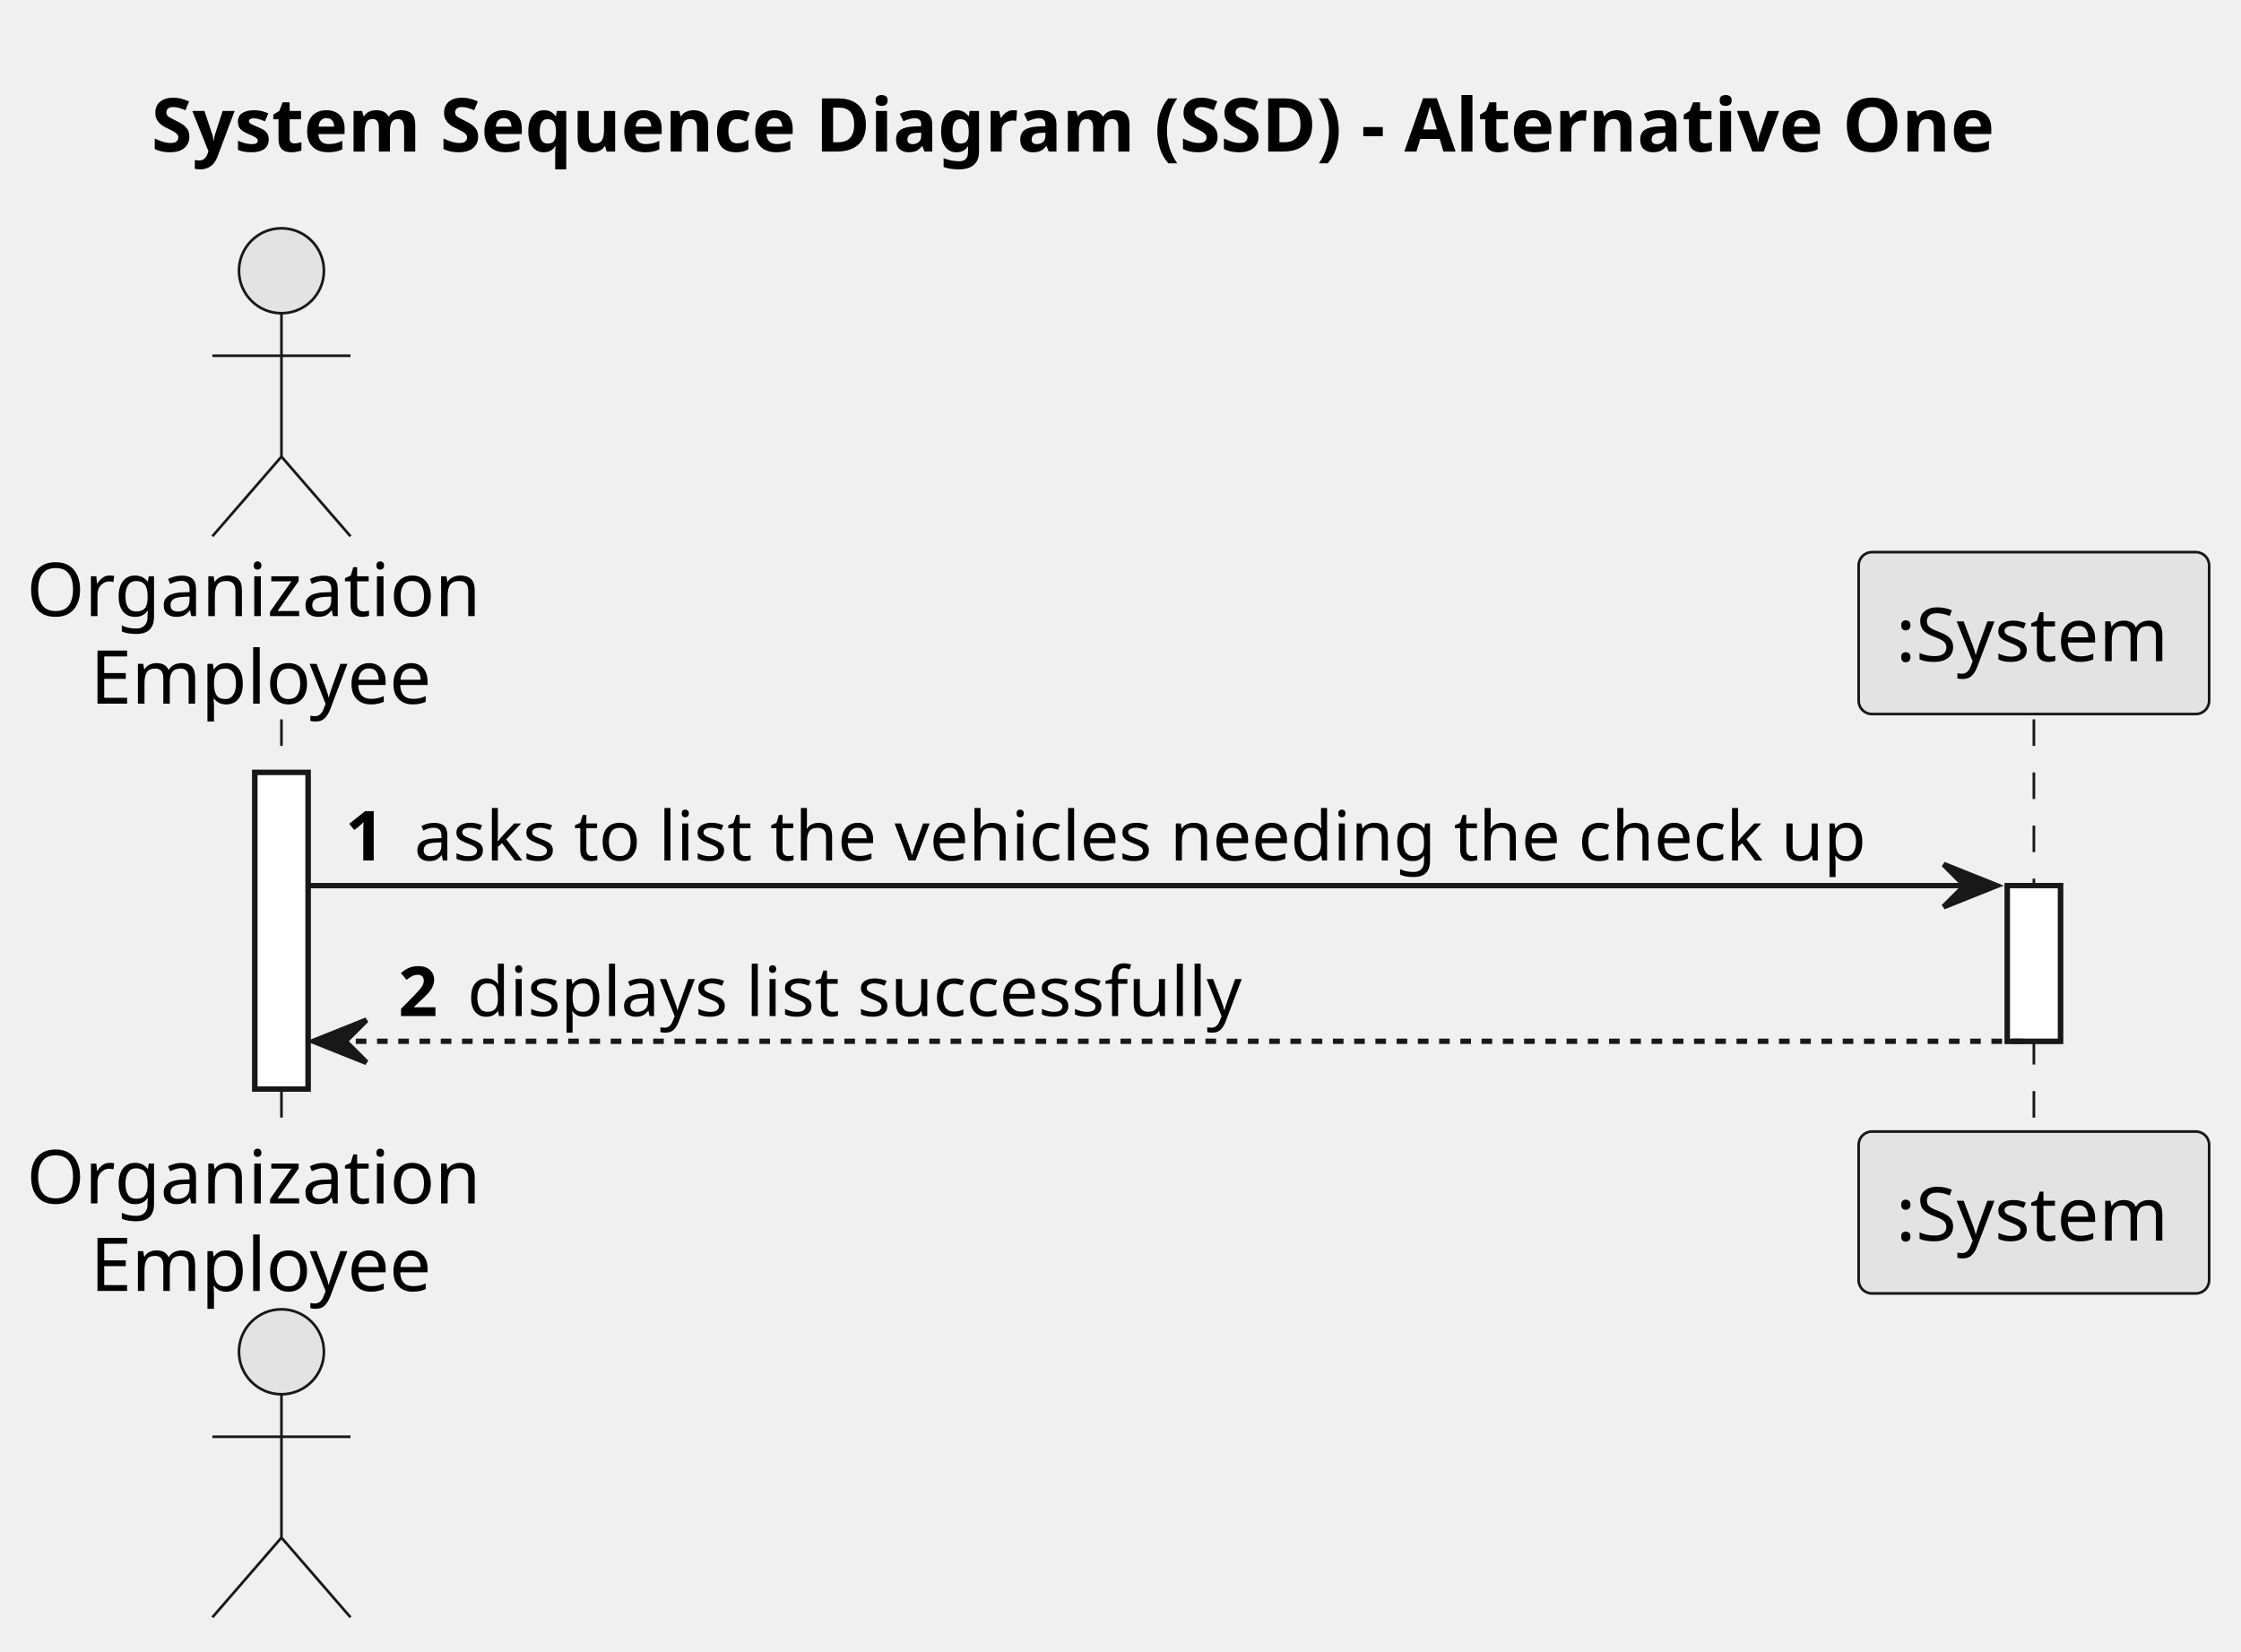
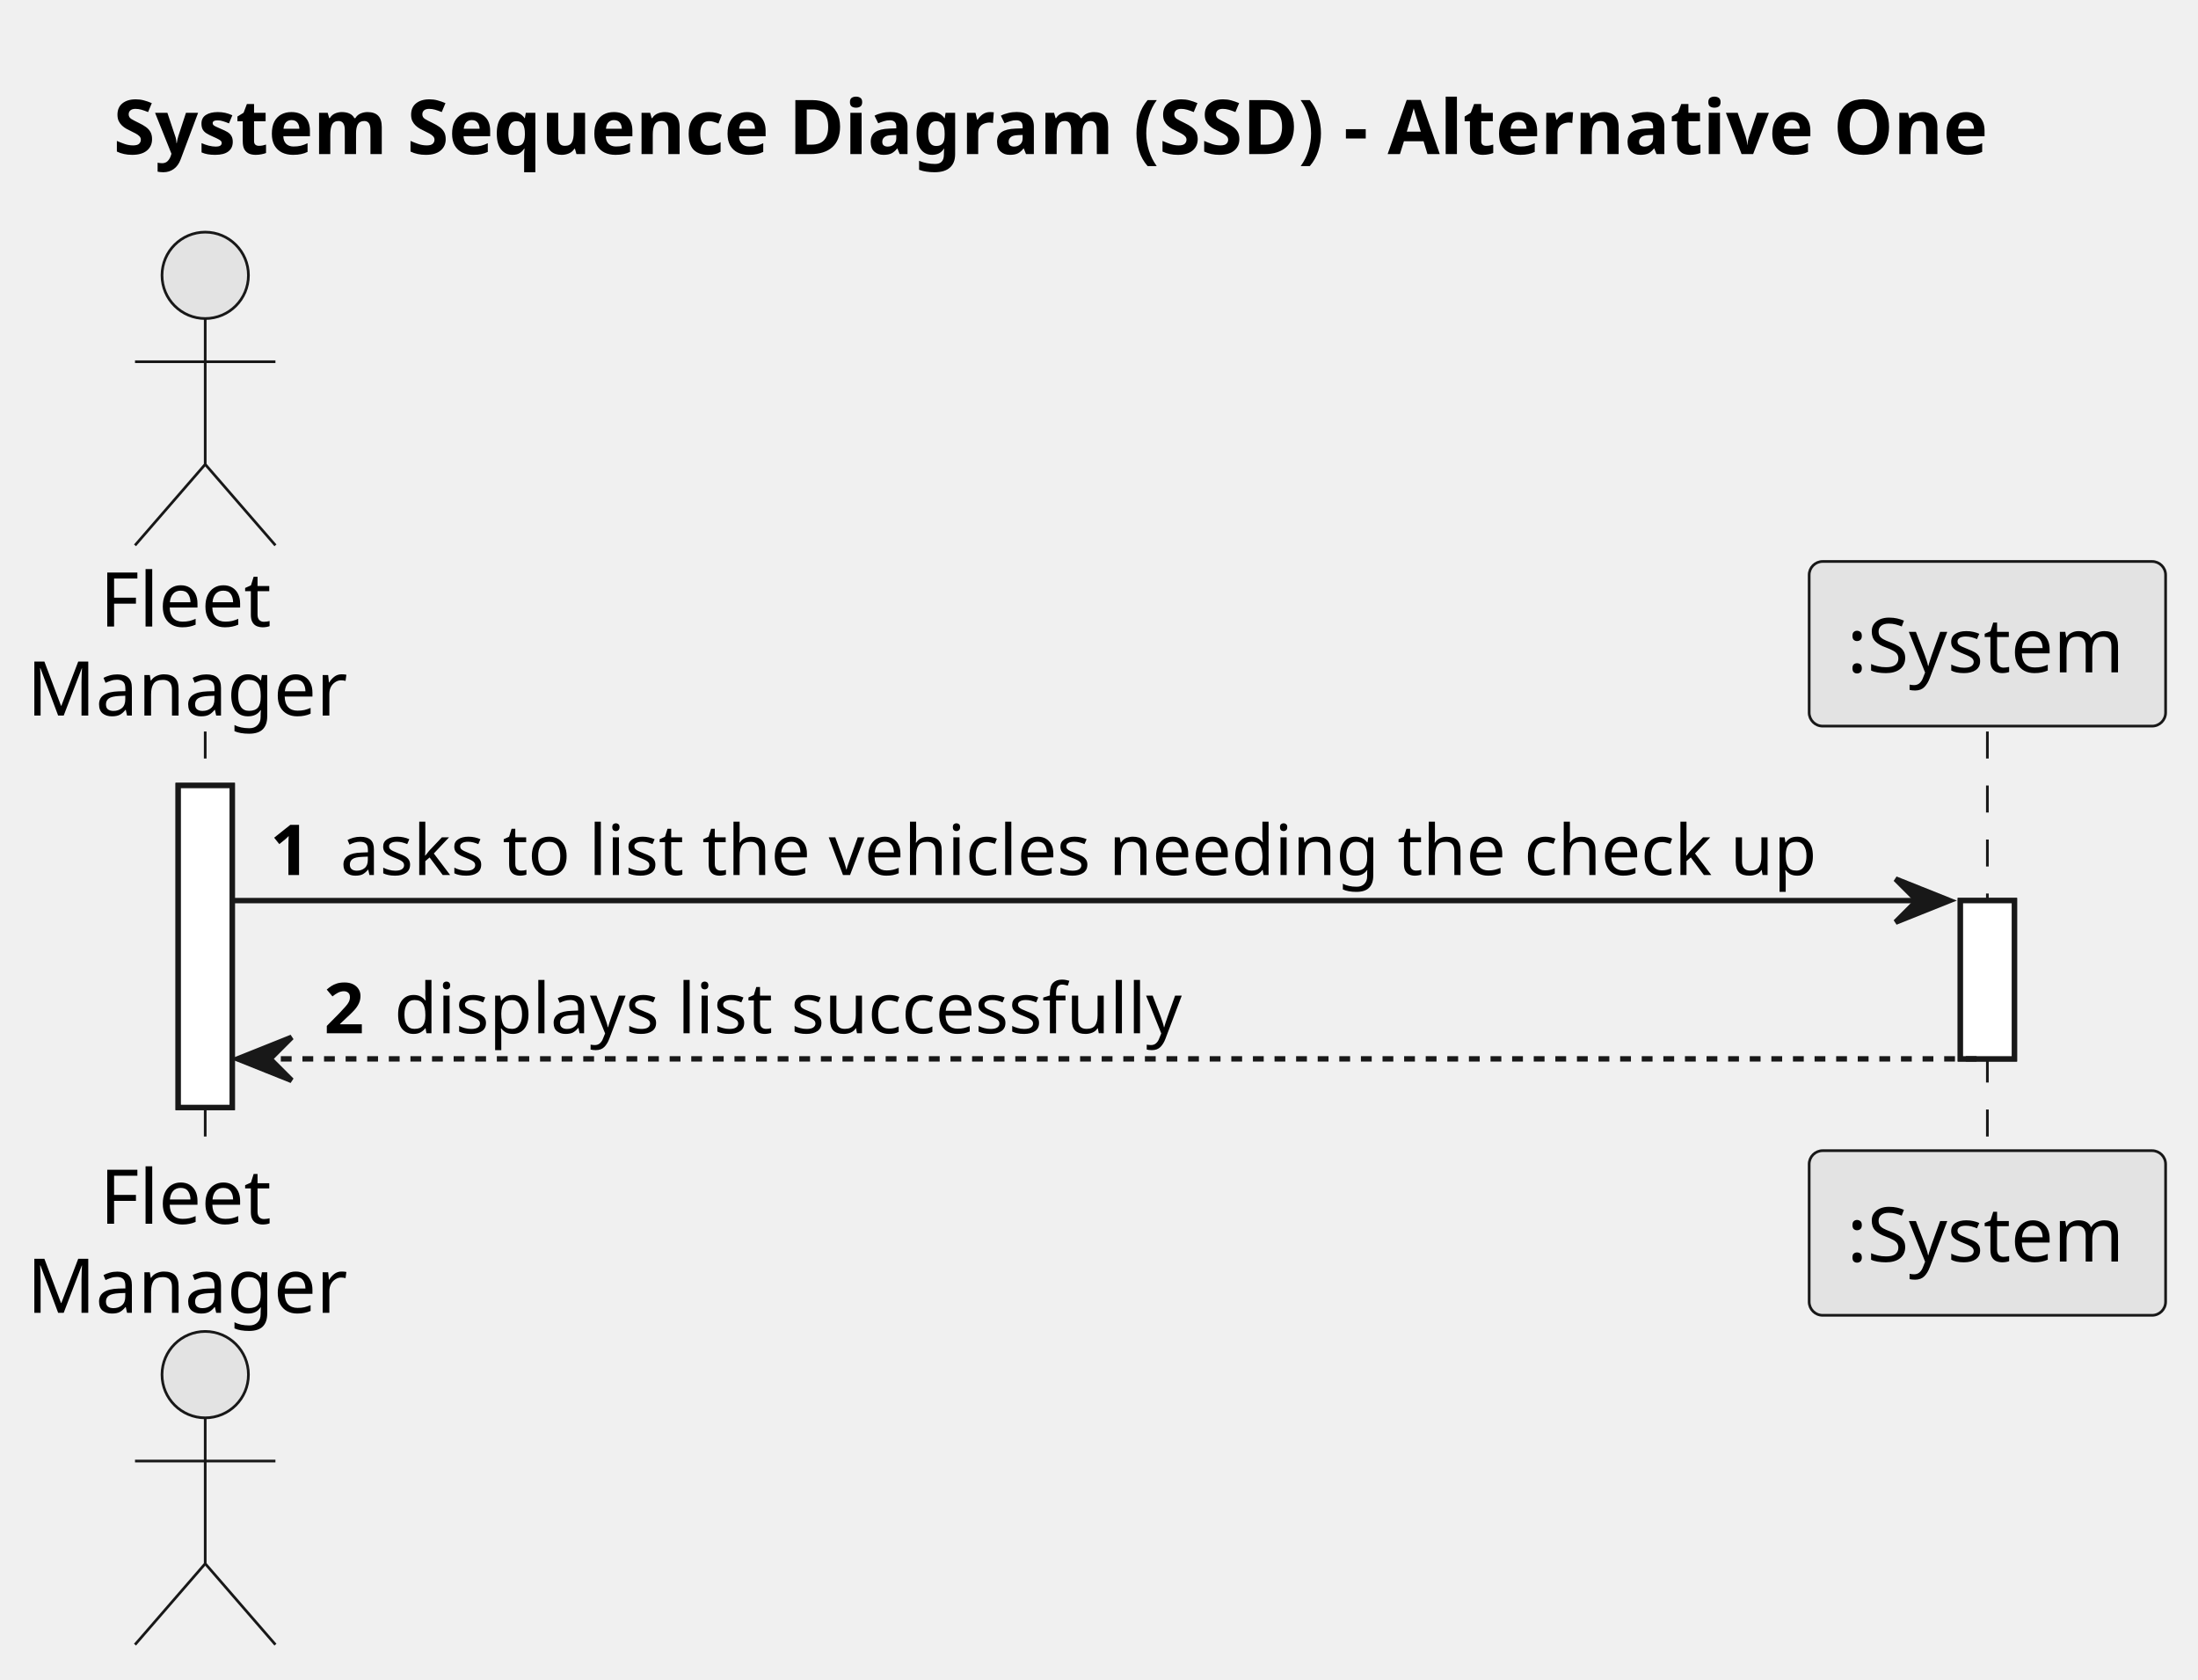
- <svg xmlns="http://www.w3.org/2000/svg" contentStyleType="text/css" height="311px" preserveAspectRatio="none" style="width:422px;height:311px;background:#FFFFFF;" version="1.1" viewBox="0 0 422 311" width="422px" zoomAndPan="magnify">
+ <svg xmlns="http://www.w3.org/2000/svg" contentStyleType="text/css" height="311px" preserveAspectRatio="none" style="width:407px;height:311px;background:#FFFFFF;" version="1.1" viewBox="0 0 407 311" width="407px" zoomAndPan="magnify">
  <defs />
  <g>
-     <text fill="#000000" font-family="sans-serif" font-size="14" font-weight="bold" lengthAdjust="spacing" textLength="363" x="28.5" y="28.535">System Sequence Diagram (SSD) - Alternative One</text>
-     <rect fill="#FFFFFF" height="59.621" style="stroke:#181818;stroke-width:1.0;" width="10" x="48" y="145.465" />
-     <rect fill="#FFFFFF" height="29.311" style="stroke:#181818;stroke-width:1.0;" width="10" x="378" y="166.775" />
-     <line style="stroke:#181818;stroke-width:0.5;stroke-dasharray:5.0,5.0;" x1="53" x2="53" y1="135.465" y2="214.086" />
-     <line style="stroke:#181818;stroke-width:0.5;stroke-dasharray:5.0,5.0;" x1="383" x2="383" y1="135.465" y2="214.086" />
-     <text fill="#000000" font-family="sans-serif" font-size="14" lengthAdjust="spacing" textLength="90" x="5" y="116.023">Organization</text>
-     <text fill="#000000" font-family="sans-serif" font-size="14" lengthAdjust="spacing" textLength="66" x="17" y="132.512">Employee</text>
-     <ellipse cx="53" cy="50.988" fill="#E3E3E3" rx="8" ry="8" style="stroke:#181818;stroke-width:0.5;" />
-     <path d="M53,58.988 L53,85.988 M40,66.988 L66,66.988 M53,85.988 L40,100.988 M53,85.988 L66,100.988 " fill="none" style="stroke:#181818;stroke-width:0.5;" />
-     <text fill="#000000" font-family="sans-serif" font-size="14" lengthAdjust="spacing" textLength="90" x="5" y="226.621">Organization</text>
-     <text fill="#000000" font-family="sans-serif" font-size="14" lengthAdjust="spacing" textLength="66" x="17" y="243.109">Employee</text>
-     <ellipse cx="53" cy="254.562" fill="#E3E3E3" rx="8" ry="8" style="stroke:#181818;stroke-width:0.5;" />
-     <path d="M53,262.562 L53,289.562 M40,270.562 L66,270.562 M53,289.562 L40,304.562 M53,289.562 L66,304.562 " fill="none" style="stroke:#181818;stroke-width:0.5;" />
-     <rect fill="#E3E3E3" height="30.488" rx="2.5" ry="2.5" style="stroke:#181818;stroke-width:0.5;" width="66" x="350" y="103.977" />
-     <text fill="#000000" font-family="sans-serif" font-size="14" lengthAdjust="spacing" textLength="52" x="357" y="124.512">:System</text>
-     <rect fill="#E3E3E3" height="30.488" rx="2.5" ry="2.5" style="stroke:#181818;stroke-width:0.5;" width="66" x="350" y="213.086" />
-     <text fill="#000000" font-family="sans-serif" font-size="14" lengthAdjust="spacing" textLength="52" x="357" y="233.621">:System</text>
-     <rect fill="#FFFFFF" height="59.621" style="stroke:#181818;stroke-width:1.0;" width="10" x="48" y="145.465" />
-     <rect fill="#FFFFFF" height="29.311" style="stroke:#181818;stroke-width:1.0;" width="10" x="378" y="166.775" />
-     <polygon fill="#181818" points="366,162.775,376,166.775,366,170.775,370,166.775" style="stroke:#181818;stroke-width:1.0;" />
-     <line style="stroke:#181818;stroke-width:1.0;" x1="58" x2="372" y1="166.775" y2="166.775" />
-     <text fill="#000000" font-family="sans-serif" font-size="13" font-weight="bold" lengthAdjust="spacing" textLength="9" x="65" y="162.033">1</text>
-     <text fill="#000000" font-family="sans-serif" font-size="13" lengthAdjust="spacing" textLength="288" x="78" y="162.033">asks to list the vehicles needing the check up</text>
-     <polygon fill="#181818" points="69,192.086,59,196.086,69,200.086,65,196.086" style="stroke:#181818;stroke-width:1.0;" />
-     <line style="stroke:#181818;stroke-width:1.0;stroke-dasharray:2.0,2.0;" x1="63" x2="382" y1="196.086" y2="196.086" />
-     <text fill="#000000" font-family="sans-serif" font-size="13" font-weight="bold" lengthAdjust="spacing" textLength="9" x="75" y="191.344">2</text>
-     <text fill="#000000" font-family="sans-serif" font-size="13" lengthAdjust="spacing" textLength="158" x="88" y="191.344">displays list successfully</text>
+     <text fill="#000000" font-family="sans-serif" font-size="14" font-weight="bold" lengthAdjust="spacing" textLength="363" x="21" y="28.535">System Sequence Diagram (SSD) - Alternative One</text>
+     <rect fill="#FFFFFF" height="59.621" style="stroke:#181818;stroke-width:1.0;" width="10" x="33" y="145.465" />
+     <rect fill="#FFFFFF" height="29.311" style="stroke:#181818;stroke-width:1.0;" width="10" x="363" y="166.775" />
+     <line style="stroke:#181818;stroke-width:0.5;stroke-dasharray:5.0,5.0;" x1="38" x2="38" y1="135.465" y2="214.086" />
+     <line style="stroke:#181818;stroke-width:0.5;stroke-dasharray:5.0,5.0;" x1="368" x2="368" y1="135.465" y2="214.086" />
+     <text fill="#000000" font-family="sans-serif" font-size="14" lengthAdjust="spacing" textLength="33" x="18.5" y="116.023">Fleet</text>
+     <text fill="#000000" font-family="sans-serif" font-size="14" lengthAdjust="spacing" textLength="60" x="5" y="132.512">Manager</text>
+     <ellipse cx="38" cy="50.988" fill="#E3E3E3" rx="8" ry="8" style="stroke:#181818;stroke-width:0.5;" />
+     <path d="M38,58.988 L38,85.988 M25,66.988 L51,66.988 M38,85.988 L25,100.988 M38,85.988 L51,100.988 " fill="none" style="stroke:#181818;stroke-width:0.5;" />
+     <text fill="#000000" font-family="sans-serif" font-size="14" lengthAdjust="spacing" textLength="33" x="18.5" y="226.621">Fleet</text>
+     <text fill="#000000" font-family="sans-serif" font-size="14" lengthAdjust="spacing" textLength="60" x="5" y="243.109">Manager</text>
+     <ellipse cx="38" cy="254.562" fill="#E3E3E3" rx="8" ry="8" style="stroke:#181818;stroke-width:0.5;" />
+     <path d="M38,262.562 L38,289.562 M25,270.562 L51,270.562 M38,289.562 L25,304.562 M38,289.562 L51,304.562 " fill="none" style="stroke:#181818;stroke-width:0.5;" />
+     <rect fill="#E3E3E3" height="30.488" rx="2.5" ry="2.5" style="stroke:#181818;stroke-width:0.5;" width="66" x="335" y="103.977" />
+     <text fill="#000000" font-family="sans-serif" font-size="14" lengthAdjust="spacing" textLength="52" x="342" y="124.512">:System</text>
+     <rect fill="#E3E3E3" height="30.488" rx="2.5" ry="2.5" style="stroke:#181818;stroke-width:0.5;" width="66" x="335" y="213.086" />
+     <text fill="#000000" font-family="sans-serif" font-size="14" lengthAdjust="spacing" textLength="52" x="342" y="233.621">:System</text>
+     <rect fill="#FFFFFF" height="59.621" style="stroke:#181818;stroke-width:1.0;" width="10" x="33" y="145.465" />
+     <rect fill="#FFFFFF" height="29.311" style="stroke:#181818;stroke-width:1.0;" width="10" x="363" y="166.775" />
+     <polygon fill="#181818" points="351,162.775,361,166.775,351,170.775,355,166.775" style="stroke:#181818;stroke-width:1.0;" />
+     <line style="stroke:#181818;stroke-width:1.0;" x1="43" x2="357" y1="166.775" y2="166.775" />
+     <text fill="#000000" font-family="sans-serif" font-size="13" font-weight="bold" lengthAdjust="spacing" textLength="9" x="50" y="162.033">1</text>
+     <text fill="#000000" font-family="sans-serif" font-size="13" lengthAdjust="spacing" textLength="288" x="63" y="162.033">asks to list the vehicles needing the check up</text>
+     <polygon fill="#181818" points="54,192.086,44,196.086,54,200.086,50,196.086" style="stroke:#181818;stroke-width:1.0;" />
+     <line style="stroke:#181818;stroke-width:1.0;stroke-dasharray:2.0,2.0;" x1="48" x2="367" y1="196.086" y2="196.086" />
+     <text fill="#000000" font-family="sans-serif" font-size="13" font-weight="bold" lengthAdjust="spacing" textLength="9" x="60" y="191.344">2</text>
+     <text fill="#000000" font-family="sans-serif" font-size="13" lengthAdjust="spacing" textLength="158" x="73" y="191.344">displays list successfully</text>
  </g>
</svg>
